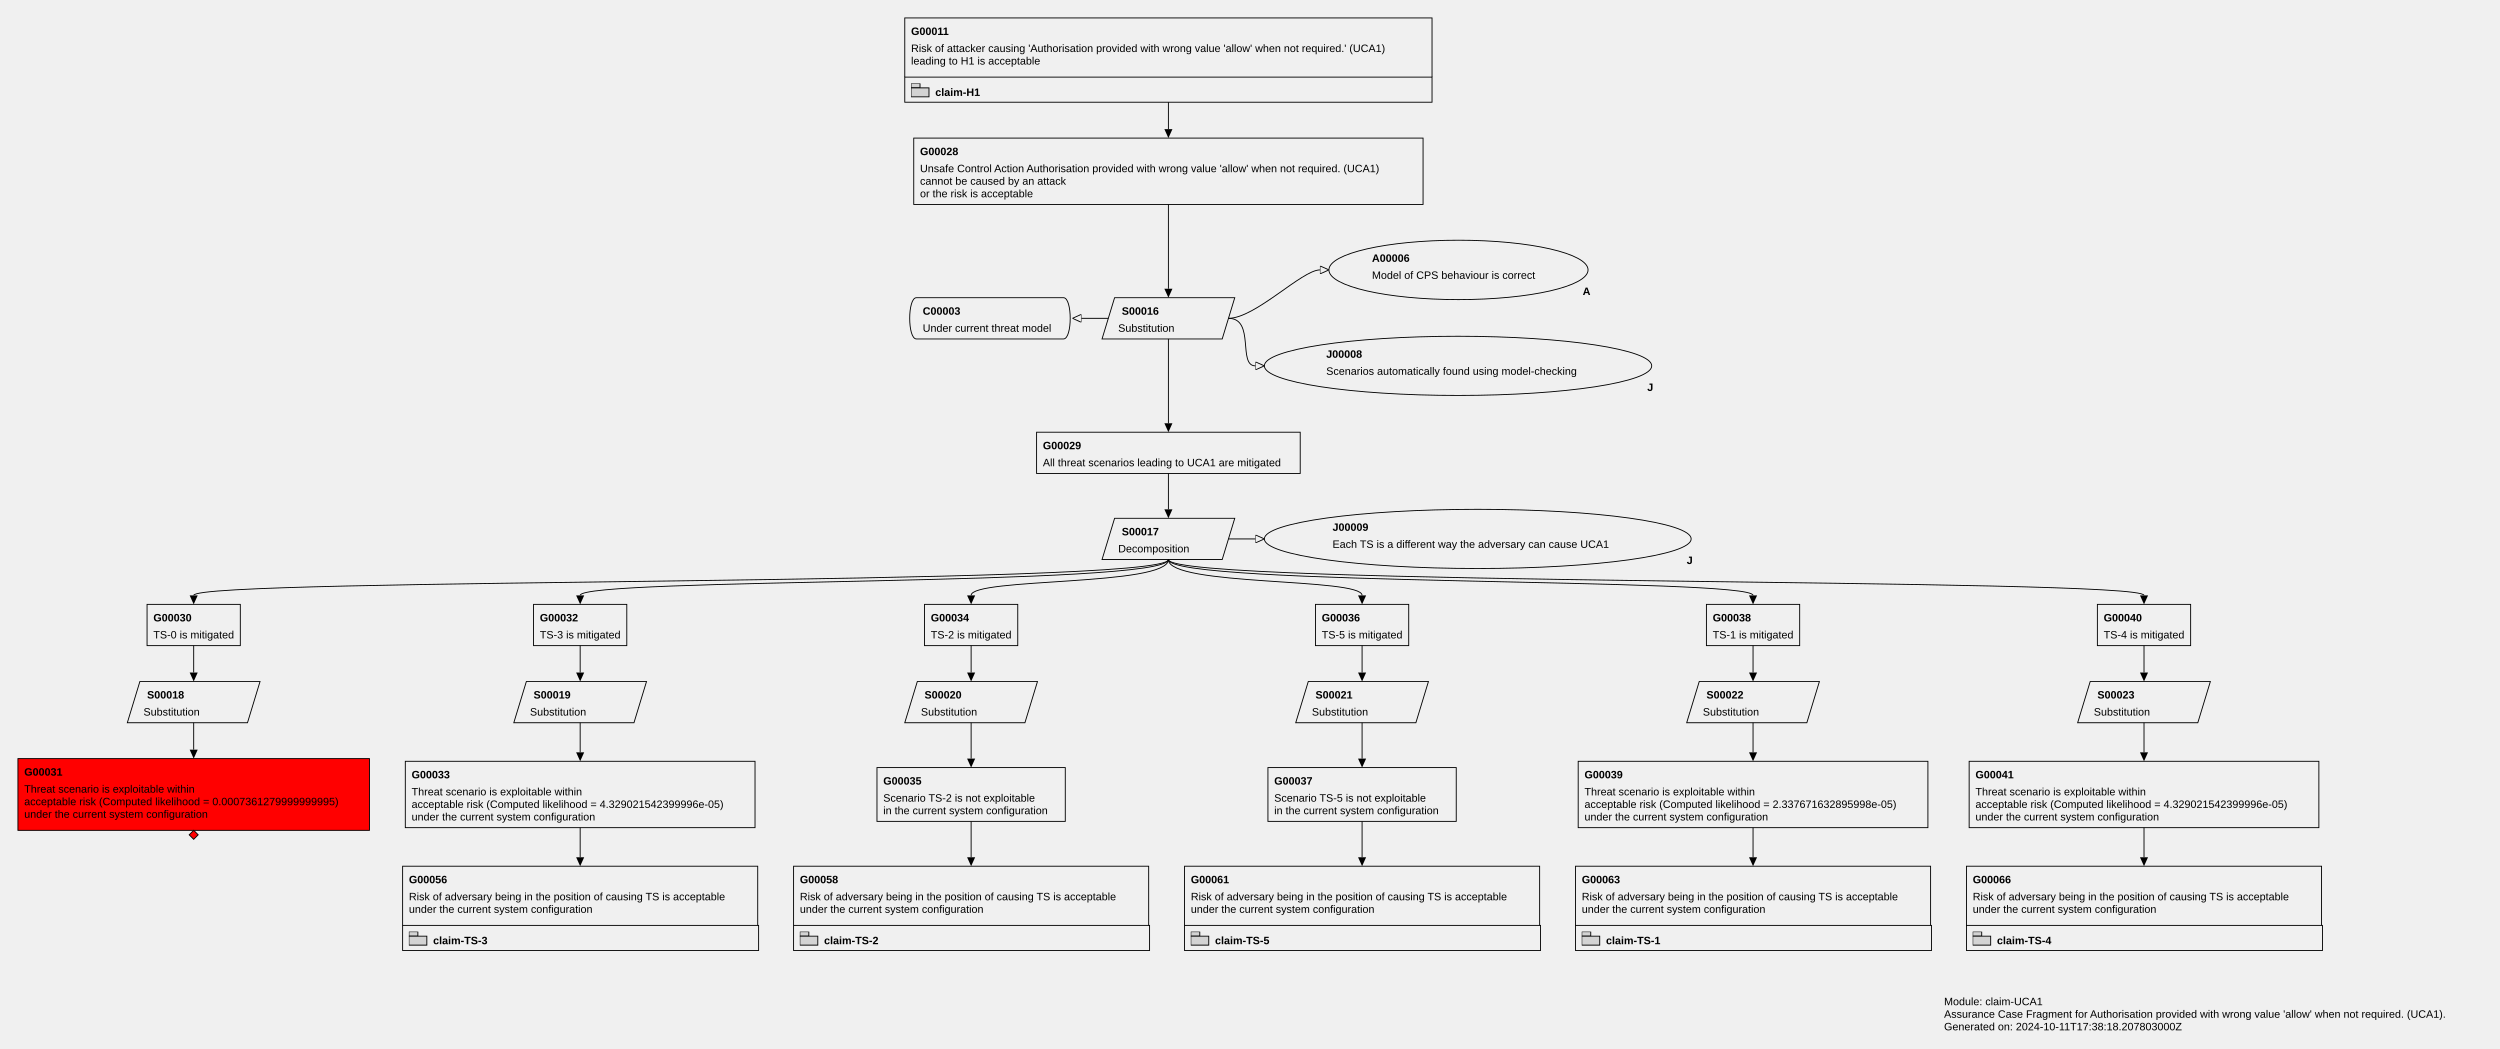
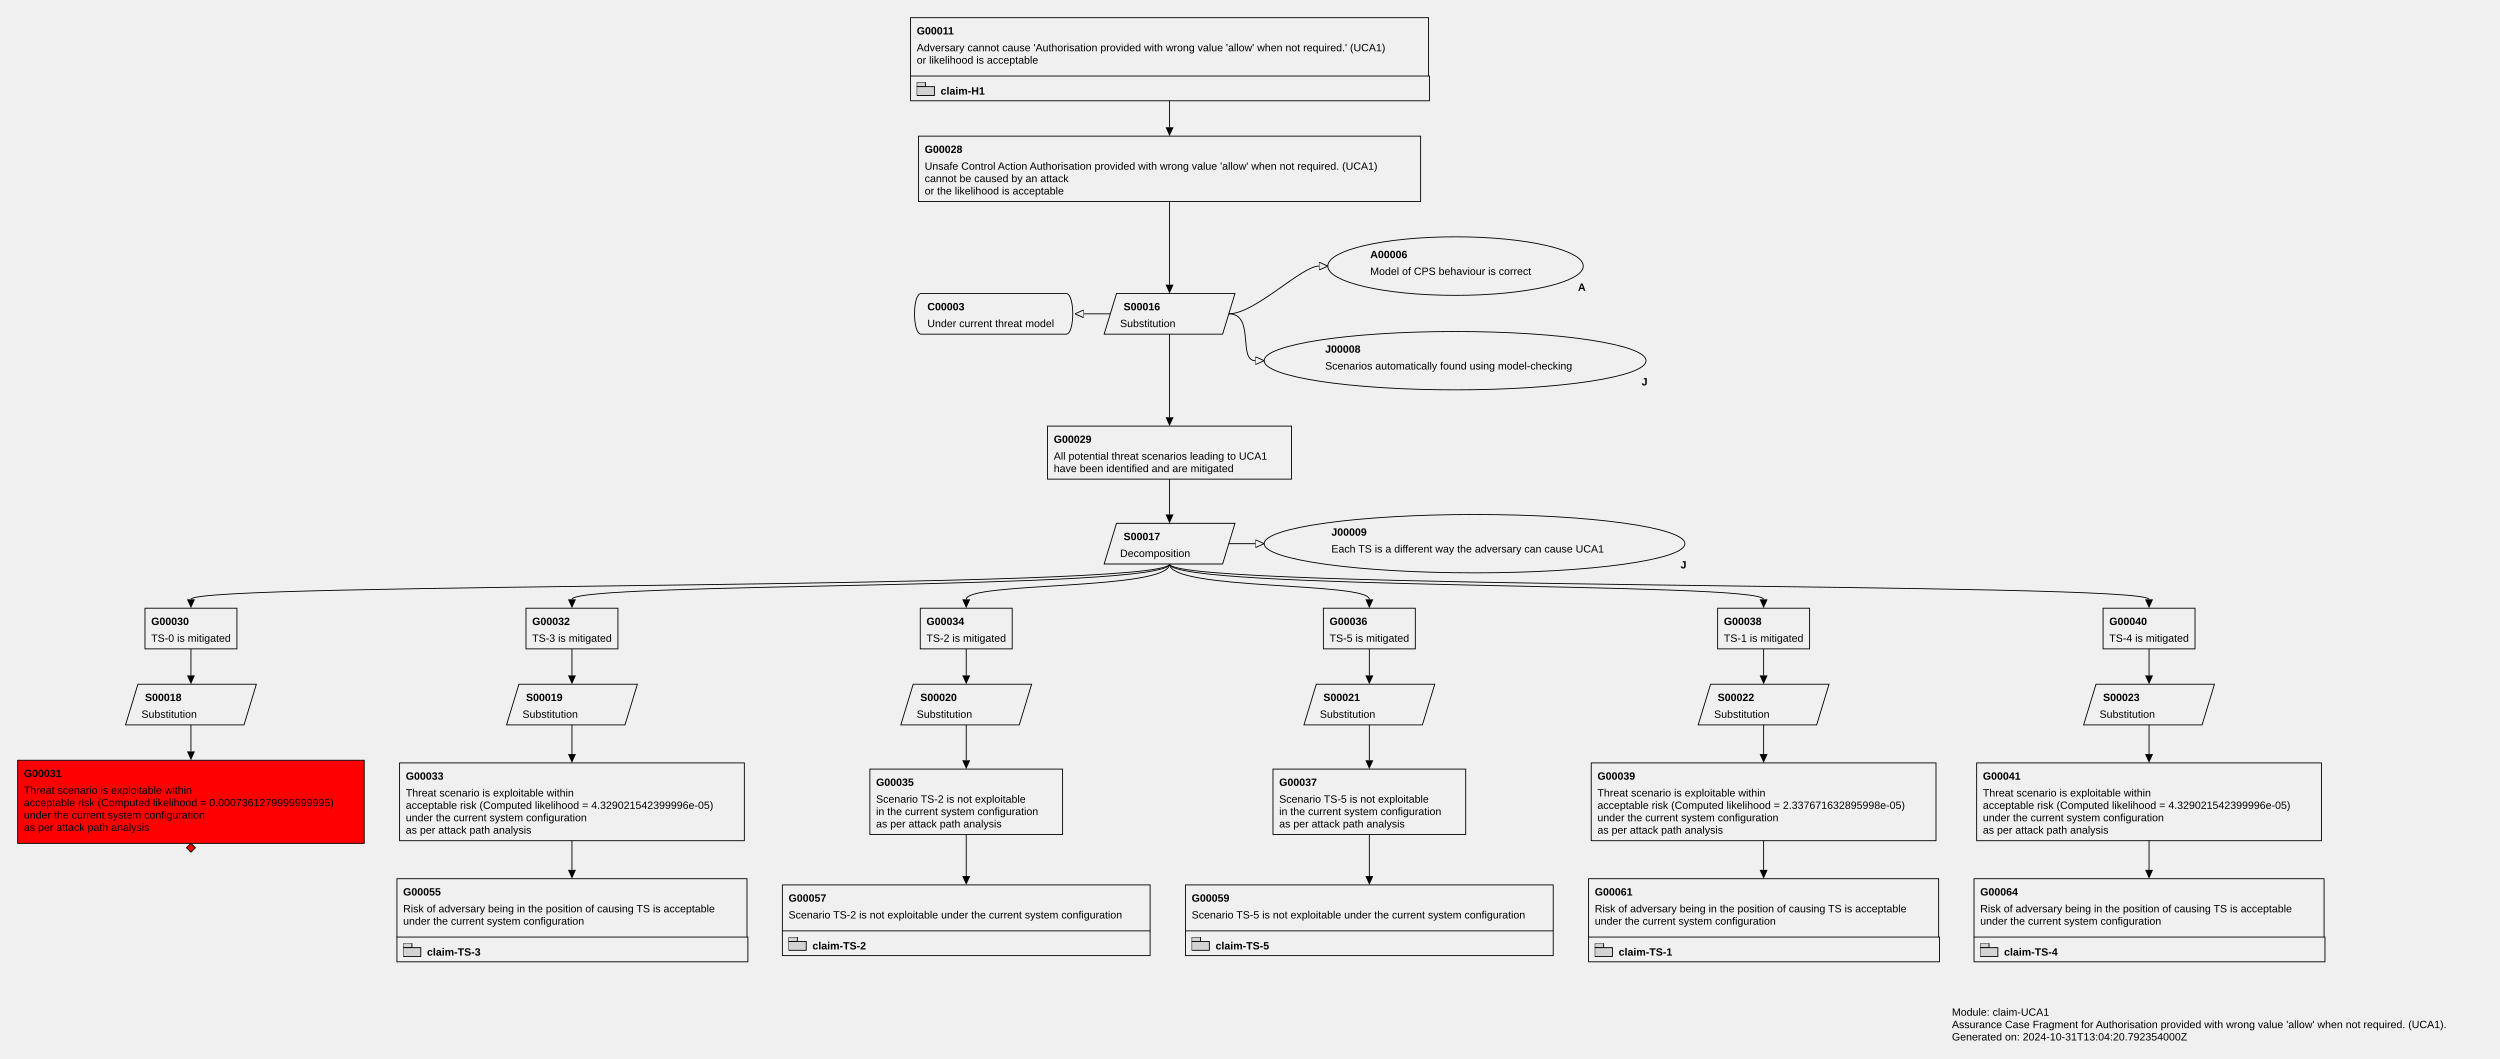
- <svg xmlns="http://www.w3.org/2000/svg" class="gsndiagram" viewBox="0 0 2788 1169">
+ <svg xmlns="http://www.w3.org/2000/svg" class="gsndiagram" viewBox="0 0 2828 1197">
  <symbol id="module_icon">
    <rect fill="lightgrey" height="5" stroke="black" stroke-width="1" width="10" x="0" y="0" />
    <rect fill="lightgrey" height="10" stroke="black" stroke-width="1" width="20" x="0" y="5" />
  </symbol>
  <symbol id="acp">
    <rect fill="black" height="10" stroke="black" stroke-width="1" width="10" x="0" y="0" />
  </symbol>
  <marker id="composite_arrow" markerHeight="9" markerUnits="userSpaceOnUse" markerWidth="10" orient="auto-start-reverse" refX="0" refY="4.5">
    <polyline fill-opacity="0" points="0 0, 6 4.5, 0 9" stroke="black" stroke-width="1" />
    <polyline fill-opacity="0" points="4 0, 10 4.5, 4 9" stroke="black" stroke-width="1" />
    <polyline fill-opacity="0" points="0 4.5, 10 4.5" stroke="black" stroke-width="1" />
  </marker>
  <marker id="supportedby_arrow" markerHeight="9" markerUnits="userSpaceOnUse" markerWidth="10" orient="auto-start-reverse" refX="0" refY="4.5">
    <polyline fill="black" points="0 0, 10 4.5, 0 9" />
  </marker>
  <marker id="incontextof_arrow" markerHeight="9" markerUnits="userSpaceOnUse" markerWidth="10" orient="auto-start-reverse" refX="0" refY="4.5">
    <polyline fill-opacity="0" points="0 0, 10 4.5, 0 9, 0 0" stroke="black" stroke-width="1" />
  </marker>
  <style type="text/css">
.notVerified path { fill: red; fill-opacity: 1;}
/* .notVerified text,a { fill: white; } */
</style>
  <a href="claim-H1.svg#node_g00011">
    <g class="gsn_module_claim_h1 gsnelem gsnawaygoal" id="node_g00011">
-       <path class="border" d="M1009,86 V20 H1597 V86" fill-opacity="0" stroke="black" stroke-width="1" />
-       <text font-family="Arial" font-size="12" font-weight="bold" x="1016" y="39">G00011</text>
-       <text font-family="Arial" font-size="12" x="1016" y="58">Risk of attacker causing 'Authorisation provided with wrong value 'allow' when not required.' (UCA1) </text>
-       <text font-family="Arial" font-size="12" x="1016" y="72"> leading to H1 is acceptable</text>
+       <path class="border" d="M1030,86 V20 H1616 V86" fill-opacity="0" stroke="black" stroke-width="1" />
+       <text font-family="Arial" font-size="12" font-weight="bold" x="1037" y="39">G00011</text>
+       <text font-family="Arial" font-size="12" x="1037" y="58">Adversary cannot cause 'Authorisation provided with wrong value 'allow' when not required.' (UCA1) </text>
+       <text font-family="Arial" font-size="12" x="1037" y="72"> or likelihood is acceptable</text>
      <a href="claim-H1.svg#node_g00011">
-         <path class="border" d="M1009,86 h588 v28 h-588 z" fill-opacity="0" stroke="black" stroke-width="1" />
-         <text font-family="Arial" font-size="12" font-weight="bold" x="1043" y="107">claim-H1</text>
-       </a>
-       <use href="#module_icon" x="1016" y="93" />
+         <path class="border" d="M1030,86 h587 v28 h-587 z" fill-opacity="0" stroke="black" stroke-width="1" />
+         <text font-family="Arial" font-size="12" font-weight="bold" x="1064" y="107">claim-H1</text>
+       </a>
+       <use href="#module_icon" x="1037" y="93" />
    </g>
  </a>
  <g class="gsn_module_claim_uca1 gsnelem gsngoal" id="node_g00028">
-     <path class="border" d="M1019,154 L1587,154 L1587,228 L1019,228 z" fill-opacity="0" stroke="black" stroke-width="1" />
-     <text font-family="Arial" font-size="12" font-weight="bold" x="1026" y="173">G00028</text>
-     <text font-family="Arial" font-size="12" x="1026" y="192">Unsafe Control Action Authorisation provided with wrong value 'allow' when not required. (UCA1) </text>
-     <text font-family="Arial" font-size="12" x="1026" y="206"> cannot be caused by an attack</text>
-     <text font-family="Arial" font-size="12" x="1026" y="220"> or the risk is acceptable</text>
+     <path class="border" d="M1039,154 L1607,154 L1607,228 L1039,228 z" fill-opacity="0" stroke="black" stroke-width="1" />
+     <text font-family="Arial" font-size="12" font-weight="bold" x="1046" y="173">G00028</text>
+     <text font-family="Arial" font-size="12" x="1046" y="192">Unsafe Control Action Authorisation provided with wrong value 'allow' when not required. (UCA1) </text>
+     <text font-family="Arial" font-size="12" x="1046" y="206"> cannot be caused by an attack</text>
+     <text font-family="Arial" font-size="12" x="1046" y="220"> or the likelihood is acceptable</text>
  </g>
  <g class="gsn_module_claim_uca1 gsnelem gsnctxt" id="node_c00003">
-     <path class="border" d="M1022,332 L1186,332 C1196,332,1196,378,1186,378 L1022,378 C1012,378,1012,332,1022,332" fill-opacity="0" stroke="black" stroke-width="1" />
-     <text font-family="Arial" font-size="12" font-weight="bold" x="1029" y="351">C00003</text>
-     <text font-family="Arial" font-size="12" x="1029" y="370">Under current threat model</text>
+     <path class="border" d="M1042,332 L1206,332 C1216,332,1216,378,1206,378 L1042,378 C1032,378,1032,332,1042,332" fill-opacity="0" stroke="black" stroke-width="1" />
+     <text font-family="Arial" font-size="12" font-weight="bold" x="1049" y="351">C00003</text>
+     <text font-family="Arial" font-size="12" x="1049" y="370">Under current threat model</text>
  </g>
  <g class="gsn_module_claim_uca1 gsnelem gsnstgy" id="node_s00016">
-     <path class="border" d="M1243,332 L1377,332 L1363,378 L1229,378 z" fill-opacity="0" stroke="black" stroke-width="1" />
-     <text font-family="Arial" font-size="12" font-weight="bold" x="1251" y="351">S00016</text>
-     <text font-family="Arial" font-size="12" x="1247" y="370">Substitution</text>
+     <path class="border" d="M1263,332 L1397,332 L1383,378 L1249,378 z" fill-opacity="0" stroke="black" stroke-width="1" />
+     <text font-family="Arial" font-size="12" font-weight="bold" x="1271" y="351">S00016</text>
+     <text font-family="Arial" font-size="12" x="1267" y="370">Substitution</text>
  </g>
  <g class="gsn_module_claim_uca1 gsnelem gsnasmp" id="node_a00006">
-     <path class="border" d="M1482,301 a144,33,0,1,0,289,0 a144,33,0,1,0,-289,0 z" fill-opacity="0" stroke="black" stroke-width="1" />
-     <text font-family="Arial" font-size="12" font-weight="bold" x="1530" y="292">A00006</text>
-     <text font-family="Arial" font-size="12" x="1530" y="311">Model of CPS behaviour is correct</text>
-     <text font-family="Arial" font-size="12" font-weight="bold" x="1765" y="329">A</text>
+     <path class="border" d="M1502,301 a144,33,0,1,0,289,0 a144,33,0,1,0,-289,0 z" fill-opacity="0" stroke="black" stroke-width="1" />
+     <text font-family="Arial" font-size="12" font-weight="bold" x="1550" y="292">A00006</text>
+     <text font-family="Arial" font-size="12" x="1550" y="311">Model of CPS behaviour is correct</text>
+     <text font-family="Arial" font-size="12" font-weight="bold" x="1785" y="329">A</text>
  </g>
  <g class="gsn_module_claim_uca1 gsnelem gsnjust" id="node_j00008">
-     <path class="border" d="M1410,408 a216,33,0,1,0,432,0 a216,33,0,1,0,-432,0 z" fill-opacity="0" stroke="black" stroke-width="1" />
-     <text font-family="Arial" font-size="12" font-weight="bold" x="1479" y="399">J00008</text>
-     <text font-family="Arial" font-size="12" x="1479" y="418">Scenarios automatically found using model-checking</text>
-     <text font-family="Arial" font-size="12" font-weight="bold" x="1837" y="436">J</text>
+     <path class="border" d="M1430,408 a216,33,0,1,0,432,0 a216,33,0,1,0,-432,0 z" fill-opacity="0" stroke="black" stroke-width="1" />
+     <text font-family="Arial" font-size="12" font-weight="bold" x="1499" y="399">J00008</text>
+     <text font-family="Arial" font-size="12" x="1499" y="418">Scenarios automatically found using model-checking</text>
+     <text font-family="Arial" font-size="12" font-weight="bold" x="1857" y="436">J</text>
  </g>
  <g class="gsn_module_claim_uca1 gsnelem gsngoal" id="node_g00029">
-     <path class="border" d="M1156,482 L1450,482 L1450,528 L1156,528 z" fill-opacity="0" stroke="black" stroke-width="1" />
-     <text font-family="Arial" font-size="12" font-weight="bold" x="1163" y="501">G00029</text>
-     <text font-family="Arial" font-size="12" x="1163" y="520">All threat scenarios leading to UCA1 are mitigated</text>
+     <path class="border" d="M1185,482 L1461,482 L1461,542 L1185,542 z" fill-opacity="0" stroke="black" stroke-width="1" />
+     <text font-family="Arial" font-size="12" font-weight="bold" x="1192" y="501">G00029</text>
+     <text font-family="Arial" font-size="12" x="1192" y="520">All potential threat scenarios leading to UCA1 </text>
+     <text font-family="Arial" font-size="12" x="1192" y="534"> have been identified and are mitigated</text>
  </g>
  <g class="gsn_module_claim_uca1 gsnelem gsnstgy" id="node_s00017">
-     <path class="border" d="M1243,578 L1377,578 L1363,624 L1229,624 z" fill-opacity="0" stroke="black" stroke-width="1" />
-     <text font-family="Arial" font-size="12" font-weight="bold" x="1251" y="597">S00017</text>
-     <text font-family="Arial" font-size="12" x="1247" y="616">Decomposition</text>
+     <path class="border" d="M1263,592 L1397,592 L1383,638 L1249,638 z" fill-opacity="0" stroke="black" stroke-width="1" />
+     <text font-family="Arial" font-size="12" font-weight="bold" x="1271" y="611">S00017</text>
+     <text font-family="Arial" font-size="12" x="1267" y="630">Decomposition</text>
  </g>
  <g class="gsn_module_claim_uca1 gsnelem gsnjust" id="node_j00009">
-     <path class="border" d="M1410,601 a238,33,0,1,0,476,0 a238,33,0,1,0,-476,0 z" fill-opacity="0" stroke="black" stroke-width="1" />
-     <text font-family="Arial" font-size="12" font-weight="bold" x="1486" y="592">J00009</text>
-     <text font-family="Arial" font-size="12" x="1486" y="611">Each TS is a different way the adversary can cause UCA1</text>
-     <text font-family="Arial" font-size="12" font-weight="bold" x="1881" y="629">J</text>
+     <path class="border" d="M1430,615 a238,33,0,1,0,476,0 a238,33,0,1,0,-476,0 z" fill-opacity="0" stroke="black" stroke-width="1" />
+     <text font-family="Arial" font-size="12" font-weight="bold" x="1506" y="606">J00009</text>
+     <text font-family="Arial" font-size="12" x="1506" y="625">Each TS is a different way the adversary can cause UCA1</text>
+     <text font-family="Arial" font-size="12" font-weight="bold" x="1901" y="643">J</text>
  </g>
  <g class="gsn_module_claim_uca1 gsnelem gsngoal" id="node_g00030">
-     <path class="border" d="M164,674 L268,674 L268,720 L164,720 z" fill-opacity="0" stroke="black" stroke-width="1" />
-     <text font-family="Arial" font-size="12" font-weight="bold" x="171" y="693">G00030</text>
-     <text font-family="Arial" font-size="12" x="171" y="712">TS-0 is mitigated</text>
+     <path class="border" d="M164,688 L268,688 L268,734 L164,734 z" fill-opacity="0" stroke="black" stroke-width="1" />
+     <text font-family="Arial" font-size="12" font-weight="bold" x="171" y="707">G00030</text>
+     <text font-family="Arial" font-size="12" x="171" y="726">TS-0 is mitigated</text>
  </g>
  <g class="gsn_module_claim_uca1 gsnelem gsngoal" id="node_g00032">
-     <path class="border" d="M595,674 L699,674 L699,720 L595,720 z" fill-opacity="0" stroke="black" stroke-width="1" />
-     <text font-family="Arial" font-size="12" font-weight="bold" x="602" y="693">G00032</text>
-     <text font-family="Arial" font-size="12" x="602" y="712">TS-3 is mitigated</text>
+     <path class="border" d="M595,688 L699,688 L699,734 L595,734 z" fill-opacity="0" stroke="black" stroke-width="1" />
+     <text font-family="Arial" font-size="12" font-weight="bold" x="602" y="707">G00032</text>
+     <text font-family="Arial" font-size="12" x="602" y="726">TS-3 is mitigated</text>
  </g>
  <g class="gsn_module_claim_uca1 gsnelem gsngoal" id="node_g00034">
-     <path class="border" d="M1031,674 L1135,674 L1135,720 L1031,720 z" fill-opacity="0" stroke="black" stroke-width="1" />
-     <text font-family="Arial" font-size="12" font-weight="bold" x="1038" y="693">G00034</text>
-     <text font-family="Arial" font-size="12" x="1038" y="712">TS-2 is mitigated</text>
+     <path class="border" d="M1041,688 L1145,688 L1145,734 L1041,734 z" fill-opacity="0" stroke="black" stroke-width="1" />
+     <text font-family="Arial" font-size="12" font-weight="bold" x="1048" y="707">G00034</text>
+     <text font-family="Arial" font-size="12" x="1048" y="726">TS-2 is mitigated</text>
  </g>
  <g class="gsn_module_claim_uca1 gsnelem gsngoal" id="node_g00036">
-     <path class="border" d="M1467,674 L1571,674 L1571,720 L1467,720 z" fill-opacity="0" stroke="black" stroke-width="1" />
-     <text font-family="Arial" font-size="12" font-weight="bold" x="1474" y="693">G00036</text>
-     <text font-family="Arial" font-size="12" x="1474" y="712">TS-5 is mitigated</text>
+     <path class="border" d="M1497,688 L1601,688 L1601,734 L1497,734 z" fill-opacity="0" stroke="black" stroke-width="1" />
+     <text font-family="Arial" font-size="12" font-weight="bold" x="1504" y="707">G00036</text>
+     <text font-family="Arial" font-size="12" x="1504" y="726">TS-5 is mitigated</text>
  </g>
  <g class="gsn_module_claim_uca1 gsnelem gsngoal" id="node_g00038">
-     <path class="border" d="M1903,674 L2007,674 L2007,720 L1903,720 z" fill-opacity="0" stroke="black" stroke-width="1" />
-     <text font-family="Arial" font-size="12" font-weight="bold" x="1910" y="693">G00038</text>
-     <text font-family="Arial" font-size="12" x="1910" y="712">TS-1 is mitigated</text>
+     <path class="border" d="M1943,688 L2047,688 L2047,734 L1943,734 z" fill-opacity="0" stroke="black" stroke-width="1" />
+     <text font-family="Arial" font-size="12" font-weight="bold" x="1950" y="707">G00038</text>
+     <text font-family="Arial" font-size="12" x="1950" y="726">TS-1 is mitigated</text>
  </g>
  <g class="gsn_module_claim_uca1 gsnelem gsngoal" id="node_g00040">
-     <path class="border" d="M2339,674 L2443,674 L2443,720 L2339,720 z" fill-opacity="0" stroke="black" stroke-width="1" />
-     <text font-family="Arial" font-size="12" font-weight="bold" x="2346" y="693">G00040</text>
-     <text font-family="Arial" font-size="12" x="2346" y="712">TS-4 is mitigated</text>
+     <path class="border" d="M2379,688 L2483,688 L2483,734 L2379,734 z" fill-opacity="0" stroke="black" stroke-width="1" />
+     <text font-family="Arial" font-size="12" font-weight="bold" x="2386" y="707">G00040</text>
+     <text font-family="Arial" font-size="12" x="2386" y="726">TS-4 is mitigated</text>
  </g>
  <g class="gsn_module_claim_uca1 gsnelem gsnstgy" id="node_s00018">
-     <path class="border" d="M156,760 L290,760 L276,806 L142,806 z" fill-opacity="0" stroke="black" stroke-width="1" />
-     <text font-family="Arial" font-size="12" font-weight="bold" x="164" y="779">S00018</text>
-     <text font-family="Arial" font-size="12" x="160" y="798">Substitution</text>
+     <path class="border" d="M156,774 L290,774 L276,820 L142,820 z" fill-opacity="0" stroke="black" stroke-width="1" />
+     <text font-family="Arial" font-size="12" font-weight="bold" x="164" y="793">S00018</text>
+     <text font-family="Arial" font-size="12" x="160" y="812">Substitution</text>
  </g>
  <g class="gsn_module_claim_uca1 gsnelem gsnstgy" id="node_s00019">
-     <path class="border" d="M587,760 L721,760 L707,806 L573,806 z" fill-opacity="0" stroke="black" stroke-width="1" />
-     <text font-family="Arial" font-size="12" font-weight="bold" x="595" y="779">S00019</text>
-     <text font-family="Arial" font-size="12" x="591" y="798">Substitution</text>
+     <path class="border" d="M587,774 L721,774 L707,820 L573,820 z" fill-opacity="0" stroke="black" stroke-width="1" />
+     <text font-family="Arial" font-size="12" font-weight="bold" x="595" y="793">S00019</text>
+     <text font-family="Arial" font-size="12" x="591" y="812">Substitution</text>
  </g>
  <g class="gsn_module_claim_uca1 gsnelem gsnstgy" id="node_s00020">
-     <path class="border" d="M1023,760 L1157,760 L1143,806 L1009,806 z" fill-opacity="0" stroke="black" stroke-width="1" />
-     <text font-family="Arial" font-size="12" font-weight="bold" x="1031" y="779">S00020</text>
-     <text font-family="Arial" font-size="12" x="1027" y="798">Substitution</text>
+     <path class="border" d="M1033,774 L1167,774 L1153,820 L1019,820 z" fill-opacity="0" stroke="black" stroke-width="1" />
+     <text font-family="Arial" font-size="12" font-weight="bold" x="1041" y="793">S00020</text>
+     <text font-family="Arial" font-size="12" x="1037" y="812">Substitution</text>
  </g>
  <g class="gsn_module_claim_uca1 gsnelem gsnstgy" id="node_s00021">
-     <path class="border" d="M1459,760 L1593,760 L1579,806 L1445,806 z" fill-opacity="0" stroke="black" stroke-width="1" />
-     <text font-family="Arial" font-size="12" font-weight="bold" x="1467" y="779">S00021</text>
-     <text font-family="Arial" font-size="12" x="1463" y="798">Substitution</text>
+     <path class="border" d="M1489,774 L1623,774 L1609,820 L1475,820 z" fill-opacity="0" stroke="black" stroke-width="1" />
+     <text font-family="Arial" font-size="12" font-weight="bold" x="1497" y="793">S00021</text>
+     <text font-family="Arial" font-size="12" x="1493" y="812">Substitution</text>
  </g>
  <g class="gsn_module_claim_uca1 gsnelem gsnstgy" id="node_s00022">
-     <path class="border" d="M1895,760 L2029,760 L2015,806 L1881,806 z" fill-opacity="0" stroke="black" stroke-width="1" />
-     <text font-family="Arial" font-size="12" font-weight="bold" x="1903" y="779">S00022</text>
-     <text font-family="Arial" font-size="12" x="1899" y="798">Substitution</text>
+     <path class="border" d="M1935,774 L2069,774 L2055,820 L1921,820 z" fill-opacity="0" stroke="black" stroke-width="1" />
+     <text font-family="Arial" font-size="12" font-weight="bold" x="1943" y="793">S00022</text>
+     <text font-family="Arial" font-size="12" x="1939" y="812">Substitution</text>
  </g>
  <g class="gsn_module_claim_uca1 gsnelem gsnstgy" id="node_s00023">
-     <path class="border" d="M2331,760 L2465,760 L2451,806 L2317,806 z" fill-opacity="0" stroke="black" stroke-width="1" />
-     <text font-family="Arial" font-size="12" font-weight="bold" x="2339" y="779">S00023</text>
-     <text font-family="Arial" font-size="12" x="2335" y="798">Substitution</text>
+     <path class="border" d="M2371,774 L2505,774 L2491,820 L2357,820 z" fill-opacity="0" stroke="black" stroke-width="1" />
+     <text font-family="Arial" font-size="12" font-weight="bold" x="2379" y="793">S00023</text>
+     <text font-family="Arial" font-size="12" x="2375" y="812">Substitution</text>
  </g>
  <g class="notVerified gsn_module_claim_uca1 gsnelem gsngoal gsn_undeveloped" id="node_g00031">
-     <path class="border" d="M20,846 L412,846 L412,926 L20,926 z" fill-opacity="0" stroke="black" stroke-width="1" />
-     <text font-family="Arial" font-size="12" font-weight="bold" x="27" y="865">G00031</text>
-     <text font-family="Arial" font-size="12" x="27" y="884">Threat scenario is exploitable within </text>
-     <text font-family="Arial" font-size="12" x="27" y="898"> acceptable risk (Computed likelihood = 0.0007361279999999995) </text>
-     <text font-family="Arial" font-size="12" x="27" y="912"> under the current system configuration</text>
-     <path d="M216,926 l5,5 l-5,5 l-5,-5 z" fill-opacity="0" stroke="black" stroke-width="1" />
+     <path class="border" d="M20,860 L412,860 L412,954 L20,954 z" fill-opacity="0" stroke="black" stroke-width="1" />
+     <text font-family="Arial" font-size="12" font-weight="bold" x="27" y="879">G00031</text>
+     <text font-family="Arial" font-size="12" x="27" y="898">Threat scenario is exploitable within </text>
+     <text font-family="Arial" font-size="12" x="27" y="912"> acceptable risk (Computed likelihood = 0.0007361279999999995) </text>
+     <text font-family="Arial" font-size="12" x="27" y="926"> under the current system configuration </text>
+     <text font-family="Arial" font-size="12" x="27" y="940"> as per attack path analysis</text>
+     <path d="M216,954 l5,5 l-5,5 l-5,-5 z" fill-opacity="0" stroke="black" stroke-width="1" />
  </g>
  <g class="gsn_module_claim_uca1 gsnelem gsngoal" id="node_g00033">
-     <path class="border" d="M452,849 L842,849 L842,923 L452,923 z" fill-opacity="0" stroke="black" stroke-width="1" />
-     <text font-family="Arial" font-size="12" font-weight="bold" x="459" y="868">G00033</text>
-     <text font-family="Arial" font-size="12" x="459" y="887">Threat scenario is exploitable within </text>
-     <text font-family="Arial" font-size="12" x="459" y="901"> acceptable risk (Computed likelihood = 4.329021542399996e-05) </text>
-     <text font-family="Arial" font-size="12" x="459" y="915"> under the current system configuration</text>
+     <path class="border" d="M452,863 L842,863 L842,951 L452,951 z" fill-opacity="0" stroke="black" stroke-width="1" />
+     <text font-family="Arial" font-size="12" font-weight="bold" x="459" y="882">G00033</text>
+     <text font-family="Arial" font-size="12" x="459" y="901">Threat scenario is exploitable within </text>
+     <text font-family="Arial" font-size="12" x="459" y="915"> acceptable risk (Computed likelihood = 4.329021542399996e-05) </text>
+     <text font-family="Arial" font-size="12" x="459" y="929"> under the current system configuration </text>
+     <text font-family="Arial" font-size="12" x="459" y="943"> as per attack path analysis</text>
  </g>
  <g class="gsn_module_claim_uca1 gsnelem gsngoal" id="node_g00035">
-     <path class="border" d="M978,856 L1188,856 L1188,916 L978,916 z" fill-opacity="0" stroke="black" stroke-width="1" />
-     <text font-family="Arial" font-size="12" font-weight="bold" x="985" y="875">G00035</text>
-     <text font-family="Arial" font-size="12" x="985" y="894">Scenario TS-2 is not exploitable </text>
-     <text font-family="Arial" font-size="12" x="985" y="908"> in the current system configuration</text>
+     <path class="border" d="M984,870 L1202,870 L1202,944 L984,944 z" fill-opacity="0" stroke="black" stroke-width="1" />
+     <text font-family="Arial" font-size="12" font-weight="bold" x="991" y="889">G00035</text>
+     <text font-family="Arial" font-size="12" x="991" y="908">Scenario TS-2 is not exploitable </text>
+     <text font-family="Arial" font-size="12" x="991" y="922"> in the current system configuration </text>
+     <text font-family="Arial" font-size="12" x="991" y="936"> as per attack path analysis</text>
  </g>
  <g class="gsn_module_claim_uca1 gsnelem gsngoal" id="node_g00037">
-     <path class="border" d="M1414,856 L1624,856 L1624,916 L1414,916 z" fill-opacity="0" stroke="black" stroke-width="1" />
-     <text font-family="Arial" font-size="12" font-weight="bold" x="1421" y="875">G00037</text>
-     <text font-family="Arial" font-size="12" x="1421" y="894">Scenario TS-5 is not exploitable </text>
-     <text font-family="Arial" font-size="12" x="1421" y="908"> in the current system configuration</text>
+     <path class="border" d="M1440,870 L1658,870 L1658,944 L1440,944 z" fill-opacity="0" stroke="black" stroke-width="1" />
+     <text font-family="Arial" font-size="12" font-weight="bold" x="1447" y="889">G00037</text>
+     <text font-family="Arial" font-size="12" x="1447" y="908">Scenario TS-5 is not exploitable </text>
+     <text font-family="Arial" font-size="12" x="1447" y="922"> in the current system configuration </text>
+     <text font-family="Arial" font-size="12" x="1447" y="936"> as per attack path analysis</text>
  </g>
  <g class="gsn_module_claim_uca1 gsnelem gsngoal" id="node_g00039">
-     <path class="border" d="M1760,849 L2150,849 L2150,923 L1760,923 z" fill-opacity="0" stroke="black" stroke-width="1" />
-     <text font-family="Arial" font-size="12" font-weight="bold" x="1767" y="868">G00039</text>
-     <text font-family="Arial" font-size="12" x="1767" y="887">Threat scenario is exploitable within </text>
-     <text font-family="Arial" font-size="12" x="1767" y="901"> acceptable risk (Computed likelihood = 2.337671632895998e-05) </text>
-     <text font-family="Arial" font-size="12" x="1767" y="915"> under the current system configuration</text>
+     <path class="border" d="M1800,863 L2190,863 L2190,951 L1800,951 z" fill-opacity="0" stroke="black" stroke-width="1" />
+     <text font-family="Arial" font-size="12" font-weight="bold" x="1807" y="882">G00039</text>
+     <text font-family="Arial" font-size="12" x="1807" y="901">Threat scenario is exploitable within </text>
+     <text font-family="Arial" font-size="12" x="1807" y="915"> acceptable risk (Computed likelihood = 2.337671632895998e-05) </text>
+     <text font-family="Arial" font-size="12" x="1807" y="929"> under the current system configuration </text>
+     <text font-family="Arial" font-size="12" x="1807" y="943"> as per attack path analysis</text>
  </g>
  <g class="gsn_module_claim_uca1 gsnelem gsngoal" id="node_g00041">
-     <path class="border" d="M2196,849 L2586,849 L2586,923 L2196,923 z" fill-opacity="0" stroke="black" stroke-width="1" />
-     <text font-family="Arial" font-size="12" font-weight="bold" x="2203" y="868">G00041</text>
-     <text font-family="Arial" font-size="12" x="2203" y="887">Threat scenario is exploitable within </text>
-     <text font-family="Arial" font-size="12" x="2203" y="901"> acceptable risk (Computed likelihood = 4.329021542399996e-05) </text>
-     <text font-family="Arial" font-size="12" x="2203" y="915"> under the current system configuration</text>
-   </g>
-   <a href="claim-TS-3.svg#node_g00056">
-     <g class="gsn_module_claim_ts_3 gsnelem gsnawaygoal" id="node_g00056">
-       <path class="border" d="M449,1032 V966 H845 V1032" fill-opacity="0" stroke="black" stroke-width="1" />
-       <text font-family="Arial" font-size="12" font-weight="bold" x="456" y="985">G00056</text>
-       <text font-family="Arial" font-size="12" x="456" y="1004">Risk of adversary being in the position of causing TS is acceptable </text>
-       <text font-family="Arial" font-size="12" x="456" y="1018"> under the current system configuration</text>
-       <a href="claim-TS-3.svg#node_g00056">
-         <path class="border" d="M449,1032 h397 v28 h-397 z" fill-opacity="0" stroke="black" stroke-width="1" />
-         <text font-family="Arial" font-size="12" font-weight="bold" x="483" y="1053">claim-TS-3</text>
-       </a>
-       <use href="#module_icon" x="456" y="1039" />
-     </g>
-   </a>
-   <a href="claim-TS-2.svg#node_g00058">
-     <g class="gsn_module_claim_ts_2 gsnelem gsnawaygoal" id="node_g00058">
-       <path class="border" d="M885,1032 V966 H1281 V1032" fill-opacity="0" stroke="black" stroke-width="1" />
-       <text font-family="Arial" font-size="12" font-weight="bold" x="892" y="985">G00058</text>
-       <text font-family="Arial" font-size="12" x="892" y="1004">Risk of adversary being in the position of causing TS is acceptable </text>
-       <text font-family="Arial" font-size="12" x="892" y="1018"> under the current system configuration</text>
-       <a href="claim-TS-2.svg#node_g00058">
-         <path class="border" d="M885,1032 h397 v28 h-397 z" fill-opacity="0" stroke="black" stroke-width="1" />
-         <text font-family="Arial" font-size="12" font-weight="bold" x="919" y="1053">claim-TS-2</text>
-       </a>
-       <use href="#module_icon" x="892" y="1039" />
-     </g>
-   </a>
-   <a href="claim-TS-5.svg#node_g00061">
-     <g class="gsn_module_claim_ts_5 gsnelem gsnawaygoal" id="node_g00061">
-       <path class="border" d="M1321,1032 V966 H1717 V1032" fill-opacity="0" stroke="black" stroke-width="1" />
-       <text font-family="Arial" font-size="12" font-weight="bold" x="1328" y="985">G00061</text>
-       <text font-family="Arial" font-size="12" x="1328" y="1004">Risk of adversary being in the position of causing TS is acceptable </text>
-       <text font-family="Arial" font-size="12" x="1328" y="1018"> under the current system configuration</text>
-       <a href="claim-TS-5.svg#node_g00061">
-         <path class="border" d="M1321,1032 h397 v28 h-397 z" fill-opacity="0" stroke="black" stroke-width="1" />
-         <text font-family="Arial" font-size="12" font-weight="bold" x="1355" y="1053">claim-TS-5</text>
-       </a>
-       <use href="#module_icon" x="1328" y="1039" />
-     </g>
-   </a>
-   <a href="claim-TS-1.svg#node_g00063">
-     <g class="gsn_module_claim_ts_1 gsnelem gsnawaygoal" id="node_g00063">
-       <path class="border" d="M1757,1032 V966 H2153 V1032" fill-opacity="0" stroke="black" stroke-width="1" />
-       <text font-family="Arial" font-size="12" font-weight="bold" x="1764" y="985">G00063</text>
-       <text font-family="Arial" font-size="12" x="1764" y="1004">Risk of adversary being in the position of causing TS is acceptable </text>
-       <text font-family="Arial" font-size="12" x="1764" y="1018"> under the current system configuration</text>
-       <a href="claim-TS-1.svg#node_g00063">
-         <path class="border" d="M1757,1032 h397 v28 h-397 z" fill-opacity="0" stroke="black" stroke-width="1" />
-         <text font-family="Arial" font-size="12" font-weight="bold" x="1791" y="1053">claim-TS-1</text>
-       </a>
-       <use href="#module_icon" x="1764" y="1039" />
-     </g>
-   </a>
-   <a href="claim-TS-4.svg#node_g00066">
-     <g class="gsn_module_claim_ts_4 gsnelem gsnawaygoal" id="node_g00066">
-       <path class="border" d="M2193,1032 V966 H2589 V1032" fill-opacity="0" stroke="black" stroke-width="1" />
-       <text font-family="Arial" font-size="12" font-weight="bold" x="2200" y="985">G00066</text>
-       <text font-family="Arial" font-size="12" x="2200" y="1004">Risk of adversary being in the position of causing TS is acceptable </text>
-       <text font-family="Arial" font-size="12" x="2200" y="1018"> under the current system configuration</text>
-       <a href="claim-TS-4.svg#node_g00066">
-         <path class="border" d="M2193,1032 h397 v28 h-397 z" fill-opacity="0" stroke="black" stroke-width="1" />
-         <text font-family="Arial" font-size="12" font-weight="bold" x="2227" y="1053">claim-TS-4</text>
-       </a>
-       <use href="#module_icon" x="2200" y="1039" />
-     </g>
-   </a>
-   <path class="gsnedge gsninspby" d="M1303,114 C1303,144,1303,124,1303,144" fill-opacity="0" marker-end="url(#supportedby_arrow)" stroke="black" stroke-width="1" />
-   <path class="gsnedge gsninspby" d="M1303,228 C1303,258,1303,302,1303,322" fill-opacity="0" marker-end="url(#supportedby_arrow)" stroke="black" stroke-width="1" />
-   <path class="gsnedge gsninspby" d="M1303,528 C1303,558,1303,548,1303,568" fill-opacity="0" marker-end="url(#supportedby_arrow)" stroke="black" stroke-width="1" />
-   <path class="gsnedge gsninspby" d="M216,720 C216,750,216,730,216,750" fill-opacity="0" marker-end="url(#supportedby_arrow)" stroke="black" stroke-width="1" />
-   <path class="gsnedge gsninspby" d="M647,720 C647,750,647,730,647,750" fill-opacity="0" marker-end="url(#supportedby_arrow)" stroke="black" stroke-width="1" />
-   <path class="gsnedge gsninspby" d="M647,923 C647,953,647,936,647,956" fill-opacity="0" marker-end="url(#supportedby_arrow)" stroke="black" stroke-width="1" />
-   <path class="gsnedge gsninspby" d="M1083,720 C1083,750,1083,730,1083,750" fill-opacity="0" marker-end="url(#supportedby_arrow)" stroke="black" stroke-width="1" />
-   <path class="gsnedge gsninspby" d="M1083,916 C1083,946,1083,936,1083,956" fill-opacity="0" marker-end="url(#supportedby_arrow)" stroke="black" stroke-width="1" />
-   <path class="gsnedge gsninspby" d="M1519,720 C1519,750,1519,730,1519,750" fill-opacity="0" marker-end="url(#supportedby_arrow)" stroke="black" stroke-width="1" />
-   <path class="gsnedge gsninspby" d="M1519,916 C1519,946,1519,936,1519,956" fill-opacity="0" marker-end="url(#supportedby_arrow)" stroke="black" stroke-width="1" />
-   <path class="gsnedge gsninspby" d="M1955,720 C1955,750,1955,730,1955,750" fill-opacity="0" marker-end="url(#supportedby_arrow)" stroke="black" stroke-width="1" />
-   <path class="gsnedge gsninspby" d="M1955,923 C1955,953,1955,936,1955,956" fill-opacity="0" marker-end="url(#supportedby_arrow)" stroke="black" stroke-width="1" />
-   <path class="gsnedge gsninspby" d="M2391,720 C2391,750,2391,730,2391,750" fill-opacity="0" marker-end="url(#supportedby_arrow)" stroke="black" stroke-width="1" />
-   <path class="gsnedge gsninspby" d="M2391,923 C2391,953,2391,936,2391,956" fill-opacity="0" marker-end="url(#supportedby_arrow)" stroke="black" stroke-width="1" />
-   <path class="gsnedge gsninctxt" d="M1370,355 C1400,355,1452,301,1472,301" fill-opacity="0" marker-end="url(#incontextof_arrow)" stroke="black" stroke-width="1" />
-   <path class="gsnedge gsninctxt" d="M1236,355 C1206,355,1226,355,1206,355" fill-opacity="0" marker-end="url(#incontextof_arrow)" stroke="black" stroke-width="1" />
-   <path class="gsnedge gsninctxt" d="M1370,355 C1400,355,1380,408,1400,408" fill-opacity="0" marker-end="url(#incontextof_arrow)" stroke="black" stroke-width="1" />
-   <path class="gsnedge gsninspby" d="M1303,378 C1303,408,1303,452,1303,472" fill-opacity="0" marker-end="url(#supportedby_arrow)" stroke="black" stroke-width="1" />
-   <path class="gsnedge gsninctxt" d="M1370,601 C1400,601,1380,601,1400,601" fill-opacity="0" marker-end="url(#incontextof_arrow)" stroke="black" stroke-width="1" />
-   <path class="gsnedge gsninspby" d="M1303,624 C1303,654,216,644,216,664" fill-opacity="0" marker-end="url(#supportedby_arrow)" stroke="black" stroke-width="1" />
-   <path class="gsnedge gsninspby" d="M1303,624 C1303,654,647,644,647,664" fill-opacity="0" marker-end="url(#supportedby_arrow)" stroke="black" stroke-width="1" />
-   <path class="gsnedge gsninspby" d="M1303,624 C1303,654,1083,644,1083,664" fill-opacity="0" marker-end="url(#supportedby_arrow)" stroke="black" stroke-width="1" />
-   <path class="gsnedge gsninspby" d="M1303,624 C1303,654,1519,644,1519,664" fill-opacity="0" marker-end="url(#supportedby_arrow)" stroke="black" stroke-width="1" />
-   <path class="gsnedge gsninspby" d="M1303,624 C1303,654,1955,644,1955,664" fill-opacity="0" marker-end="url(#supportedby_arrow)" stroke="black" stroke-width="1" />
-   <path class="gsnedge gsninspby" d="M1303,624 C1303,654,2391,644,2391,664" fill-opacity="0" marker-end="url(#supportedby_arrow)" stroke="black" stroke-width="1" />
-   <path class="gsnedge gsninspby" d="M216,806 C216,836,216,816,216,836" fill-opacity="0" marker-end="url(#supportedby_arrow)" stroke="black" stroke-width="1" />
-   <path class="gsnedge gsninspby" d="M647,806 C647,836,647,819,647,839" fill-opacity="0" marker-end="url(#supportedby_arrow)" stroke="black" stroke-width="1" />
-   <path class="gsnedge gsninspby" d="M1083,806 C1083,836,1083,826,1083,846" fill-opacity="0" marker-end="url(#supportedby_arrow)" stroke="black" stroke-width="1" />
-   <path class="gsnedge gsninspby" d="M1519,806 C1519,836,1519,826,1519,846" fill-opacity="0" marker-end="url(#supportedby_arrow)" stroke="black" stroke-width="1" />
-   <path class="gsnedge gsninspby" d="M1955,806 C1955,836,1955,819,1955,839" fill-opacity="0" marker-end="url(#supportedby_arrow)" stroke="black" stroke-width="1" />
-   <path class="gsnedge gsninspby" d="M2391,806 C2391,836,2391,819,2391,839" fill-opacity="0" marker-end="url(#supportedby_arrow)" stroke="black" stroke-width="1" />
+     <path class="border" d="M2236,863 L2626,863 L2626,951 L2236,951 z" fill-opacity="0" stroke="black" stroke-width="1" />
+     <text font-family="Arial" font-size="12" font-weight="bold" x="2243" y="882">G00041</text>
+     <text font-family="Arial" font-size="12" x="2243" y="901">Threat scenario is exploitable within </text>
+     <text font-family="Arial" font-size="12" x="2243" y="915"> acceptable risk (Computed likelihood = 4.329021542399996e-05) </text>
+     <text font-family="Arial" font-size="12" x="2243" y="929"> under the current system configuration </text>
+     <text font-family="Arial" font-size="12" x="2243" y="943"> as per attack path analysis</text>
+   </g>
+   <a href="claim-TS-3.svg#node_g00055">
+     <g class="gsn_module_claim_ts_3 gsnelem gsnawaygoal" id="node_g00055">
+       <path class="border" d="M449,1060 V994 H845 V1060" fill-opacity="0" stroke="black" stroke-width="1" />
+       <text font-family="Arial" font-size="12" font-weight="bold" x="456" y="1013">G00055</text>
+       <text font-family="Arial" font-size="12" x="456" y="1032">Risk of adversary being in the position of causing TS is acceptable </text>
+       <text font-family="Arial" font-size="12" x="456" y="1046"> under the current system configuration</text>
+       <a href="claim-TS-3.svg#node_g00055">
+         <path class="border" d="M449,1060 h397 v28 h-397 z" fill-opacity="0" stroke="black" stroke-width="1" />
+         <text font-family="Arial" font-size="12" font-weight="bold" x="483" y="1081">claim-TS-3</text>
+       </a>
+       <use href="#module_icon" x="456" y="1067" />
+     </g>
+   </a>
+   <a href="claim-TS-2.svg#node_g00057">
+     <g class="gsn_module_claim_ts_2 gsnelem gsnawaygoal" id="node_g00057">
+       <path class="border" d="M885,1053 V1001 H1301 V1053" fill-opacity="0" stroke="black" stroke-width="1" />
+       <text font-family="Arial" font-size="12" font-weight="bold" x="892" y="1020">G00057</text>
+       <text font-family="Arial" font-size="12" x="892" y="1039">Scenario TS-2 is not exploitable under the current system configuration</text>
+       <a href="claim-TS-2.svg#node_g00057">
+         <path class="border" d="M885,1053 h416 v28 h-416 z" fill-opacity="0" stroke="black" stroke-width="1" />
+         <text font-family="Arial" font-size="12" font-weight="bold" x="919" y="1074">claim-TS-2</text>
+       </a>
+       <use href="#module_icon" x="892" y="1060" />
+     </g>
+   </a>
+   <a href="claim-TS-5.svg#node_g00059">
+     <g class="gsn_module_claim_ts_5 gsnelem gsnawaygoal" id="node_g00059">
+       <path class="border" d="M1341,1053 V1001 H1757 V1053" fill-opacity="0" stroke="black" stroke-width="1" />
+       <text font-family="Arial" font-size="12" font-weight="bold" x="1348" y="1020">G00059</text>
+       <text font-family="Arial" font-size="12" x="1348" y="1039">Scenario TS-5 is not exploitable under the current system configuration</text>
+       <a href="claim-TS-5.svg#node_g00059">
+         <path class="border" d="M1341,1053 h416 v28 h-416 z" fill-opacity="0" stroke="black" stroke-width="1" />
+         <text font-family="Arial" font-size="12" font-weight="bold" x="1375" y="1074">claim-TS-5</text>
+       </a>
+       <use href="#module_icon" x="1348" y="1060" />
+     </g>
+   </a>
+   <a href="claim-TS-1.svg#node_g00061">
+     <g class="gsn_module_claim_ts_1 gsnelem gsnawaygoal" id="node_g00061">
+       <path class="border" d="M1797,1060 V994 H2193 V1060" fill-opacity="0" stroke="black" stroke-width="1" />
+       <text font-family="Arial" font-size="12" font-weight="bold" x="1804" y="1013">G00061</text>
+       <text font-family="Arial" font-size="12" x="1804" y="1032">Risk of adversary being in the position of causing TS is acceptable </text>
+       <text font-family="Arial" font-size="12" x="1804" y="1046"> under the current system configuration</text>
+       <a href="claim-TS-1.svg#node_g00061">
+         <path class="border" d="M1797,1060 h397 v28 h-397 z" fill-opacity="0" stroke="black" stroke-width="1" />
+         <text font-family="Arial" font-size="12" font-weight="bold" x="1831" y="1081">claim-TS-1</text>
+       </a>
+       <use href="#module_icon" x="1804" y="1067" />
+     </g>
+   </a>
+   <a href="claim-TS-4.svg#node_g00064">
+     <g class="gsn_module_claim_ts_4 gsnelem gsnawaygoal" id="node_g00064">
+       <path class="border" d="M2233,1060 V994 H2629 V1060" fill-opacity="0" stroke="black" stroke-width="1" />
+       <text font-family="Arial" font-size="12" font-weight="bold" x="2240" y="1013">G00064</text>
+       <text font-family="Arial" font-size="12" x="2240" y="1032">Risk of adversary being in the position of causing TS is acceptable </text>
+       <text font-family="Arial" font-size="12" x="2240" y="1046"> under the current system configuration</text>
+       <a href="claim-TS-4.svg#node_g00064">
+         <path class="border" d="M2233,1060 h397 v28 h-397 z" fill-opacity="0" stroke="black" stroke-width="1" />
+         <text font-family="Arial" font-size="12" font-weight="bold" x="2267" y="1081">claim-TS-4</text>
+       </a>
+       <use href="#module_icon" x="2240" y="1067" />
+     </g>
+   </a>
+   <path class="gsnedge gsninspby" d="M1323,114 C1323,144,1323,124,1323,144" fill-opacity="0" marker-end="url(#supportedby_arrow)" stroke="black" stroke-width="1" />
+   <path class="gsnedge gsninspby" d="M1323,228 C1323,258,1323,302,1323,322" fill-opacity="0" marker-end="url(#supportedby_arrow)" stroke="black" stroke-width="1" />
+   <path class="gsnedge gsninspby" d="M1323,542 C1323,572,1323,562,1323,582" fill-opacity="0" marker-end="url(#supportedby_arrow)" stroke="black" stroke-width="1" />
+   <path class="gsnedge gsninspby" d="M216,734 C216,764,216,744,216,764" fill-opacity="0" marker-end="url(#supportedby_arrow)" stroke="black" stroke-width="1" />
+   <path class="gsnedge gsninspby" d="M647,734 C647,764,647,744,647,764" fill-opacity="0" marker-end="url(#supportedby_arrow)" stroke="black" stroke-width="1" />
+   <path class="gsnedge gsninspby" d="M647,951 C647,981,647,964,647,984" fill-opacity="0" marker-end="url(#supportedby_arrow)" stroke="black" stroke-width="1" />
+   <path class="gsnedge gsninspby" d="M1093,734 C1093,764,1093,744,1093,764" fill-opacity="0" marker-end="url(#supportedby_arrow)" stroke="black" stroke-width="1" />
+   <path class="gsnedge gsninspby" d="M1093,944 C1093,974,1093,971,1093,991" fill-opacity="0" marker-end="url(#supportedby_arrow)" stroke="black" stroke-width="1" />
+   <path class="gsnedge gsninspby" d="M1549,734 C1549,764,1549,744,1549,764" fill-opacity="0" marker-end="url(#supportedby_arrow)" stroke="black" stroke-width="1" />
+   <path class="gsnedge gsninspby" d="M1549,944 C1549,974,1549,971,1549,991" fill-opacity="0" marker-end="url(#supportedby_arrow)" stroke="black" stroke-width="1" />
+   <path class="gsnedge gsninspby" d="M1995,734 C1995,764,1995,744,1995,764" fill-opacity="0" marker-end="url(#supportedby_arrow)" stroke="black" stroke-width="1" />
+   <path class="gsnedge gsninspby" d="M1995,951 C1995,981,1995,964,1995,984" fill-opacity="0" marker-end="url(#supportedby_arrow)" stroke="black" stroke-width="1" />
+   <path class="gsnedge gsninspby" d="M2431,734 C2431,764,2431,744,2431,764" fill-opacity="0" marker-end="url(#supportedby_arrow)" stroke="black" stroke-width="1" />
+   <path class="gsnedge gsninspby" d="M2431,951 C2431,981,2431,964,2431,984" fill-opacity="0" marker-end="url(#supportedby_arrow)" stroke="black" stroke-width="1" />
+   <path class="gsnedge gsninctxt" d="M1390,355 C1420,355,1472,301,1492,301" fill-opacity="0" marker-end="url(#incontextof_arrow)" stroke="black" stroke-width="1" />
+   <path class="gsnedge gsninctxt" d="M1256,355 C1226,355,1246,355,1226,355" fill-opacity="0" marker-end="url(#incontextof_arrow)" stroke="black" stroke-width="1" />
+   <path class="gsnedge gsninctxt" d="M1390,355 C1420,355,1400,408,1420,408" fill-opacity="0" marker-end="url(#incontextof_arrow)" stroke="black" stroke-width="1" />
+   <path class="gsnedge gsninspby" d="M1323,378 C1323,408,1323,452,1323,472" fill-opacity="0" marker-end="url(#supportedby_arrow)" stroke="black" stroke-width="1" />
+   <path class="gsnedge gsninctxt" d="M1390,615 C1420,615,1400,615,1420,615" fill-opacity="0" marker-end="url(#incontextof_arrow)" stroke="black" stroke-width="1" />
+   <path class="gsnedge gsninspby" d="M1323,638 C1323,668,216,658,216,678" fill-opacity="0" marker-end="url(#supportedby_arrow)" stroke="black" stroke-width="1" />
+   <path class="gsnedge gsninspby" d="M1323,638 C1323,668,647,658,647,678" fill-opacity="0" marker-end="url(#supportedby_arrow)" stroke="black" stroke-width="1" />
+   <path class="gsnedge gsninspby" d="M1323,638 C1323,668,1093,658,1093,678" fill-opacity="0" marker-end="url(#supportedby_arrow)" stroke="black" stroke-width="1" />
+   <path class="gsnedge gsninspby" d="M1323,638 C1323,668,1549,658,1549,678" fill-opacity="0" marker-end="url(#supportedby_arrow)" stroke="black" stroke-width="1" />
+   <path class="gsnedge gsninspby" d="M1323,638 C1323,668,1995,658,1995,678" fill-opacity="0" marker-end="url(#supportedby_arrow)" stroke="black" stroke-width="1" />
+   <path class="gsnedge gsninspby" d="M1323,638 C1323,668,2431,658,2431,678" fill-opacity="0" marker-end="url(#supportedby_arrow)" stroke="black" stroke-width="1" />
+   <path class="gsnedge gsninspby" d="M216,820 C216,850,216,830,216,850" fill-opacity="0" marker-end="url(#supportedby_arrow)" stroke="black" stroke-width="1" />
+   <path class="gsnedge gsninspby" d="M647,820 C647,850,647,833,647,853" fill-opacity="0" marker-end="url(#supportedby_arrow)" stroke="black" stroke-width="1" />
+   <path class="gsnedge gsninspby" d="M1093,820 C1093,850,1093,840,1093,860" fill-opacity="0" marker-end="url(#supportedby_arrow)" stroke="black" stroke-width="1" />
+   <path class="gsnedge gsninspby" d="M1549,820 C1549,850,1549,840,1549,860" fill-opacity="0" marker-end="url(#supportedby_arrow)" stroke="black" stroke-width="1" />
+   <path class="gsnedge gsninspby" d="M1995,820 C1995,850,1995,833,1995,853" fill-opacity="0" marker-end="url(#supportedby_arrow)" stroke="black" stroke-width="1" />
+   <path class="gsnedge gsninspby" d="M2431,820 C2431,850,2431,833,2431,853" fill-opacity="0" marker-end="url(#supportedby_arrow)" stroke="black" stroke-width="1" />
  <g class="gsnmodule" id="node_gsn_module">
-     <text font-family="Arial" font-size="12" x="2168" y="1121">Module: claim-UCA1</text>
-     <text font-family="Arial" font-size="12" x="2168" y="1135">Assurance Case Fragment for Authorisation provided with wrong value 'allow' when not required. (UCA1).</text>
-     <text font-family="Arial" font-size="12" x="2168" y="1149">Generated on: 2024-10-11T17:38:18.207803000Z</text>
+     <text font-family="Arial" font-size="12" x="2208" y="1149">Module: claim-UCA1</text>
+     <text font-family="Arial" font-size="12" x="2208" y="1163">Assurance Case Fragment for Authorisation provided with wrong value 'allow' when not required. (UCA1).</text>
+     <text font-family="Arial" font-size="12" x="2208" y="1177">Generated on: 2024-10-31T13:04:20.792354000Z</text>
  </g>
</svg>
